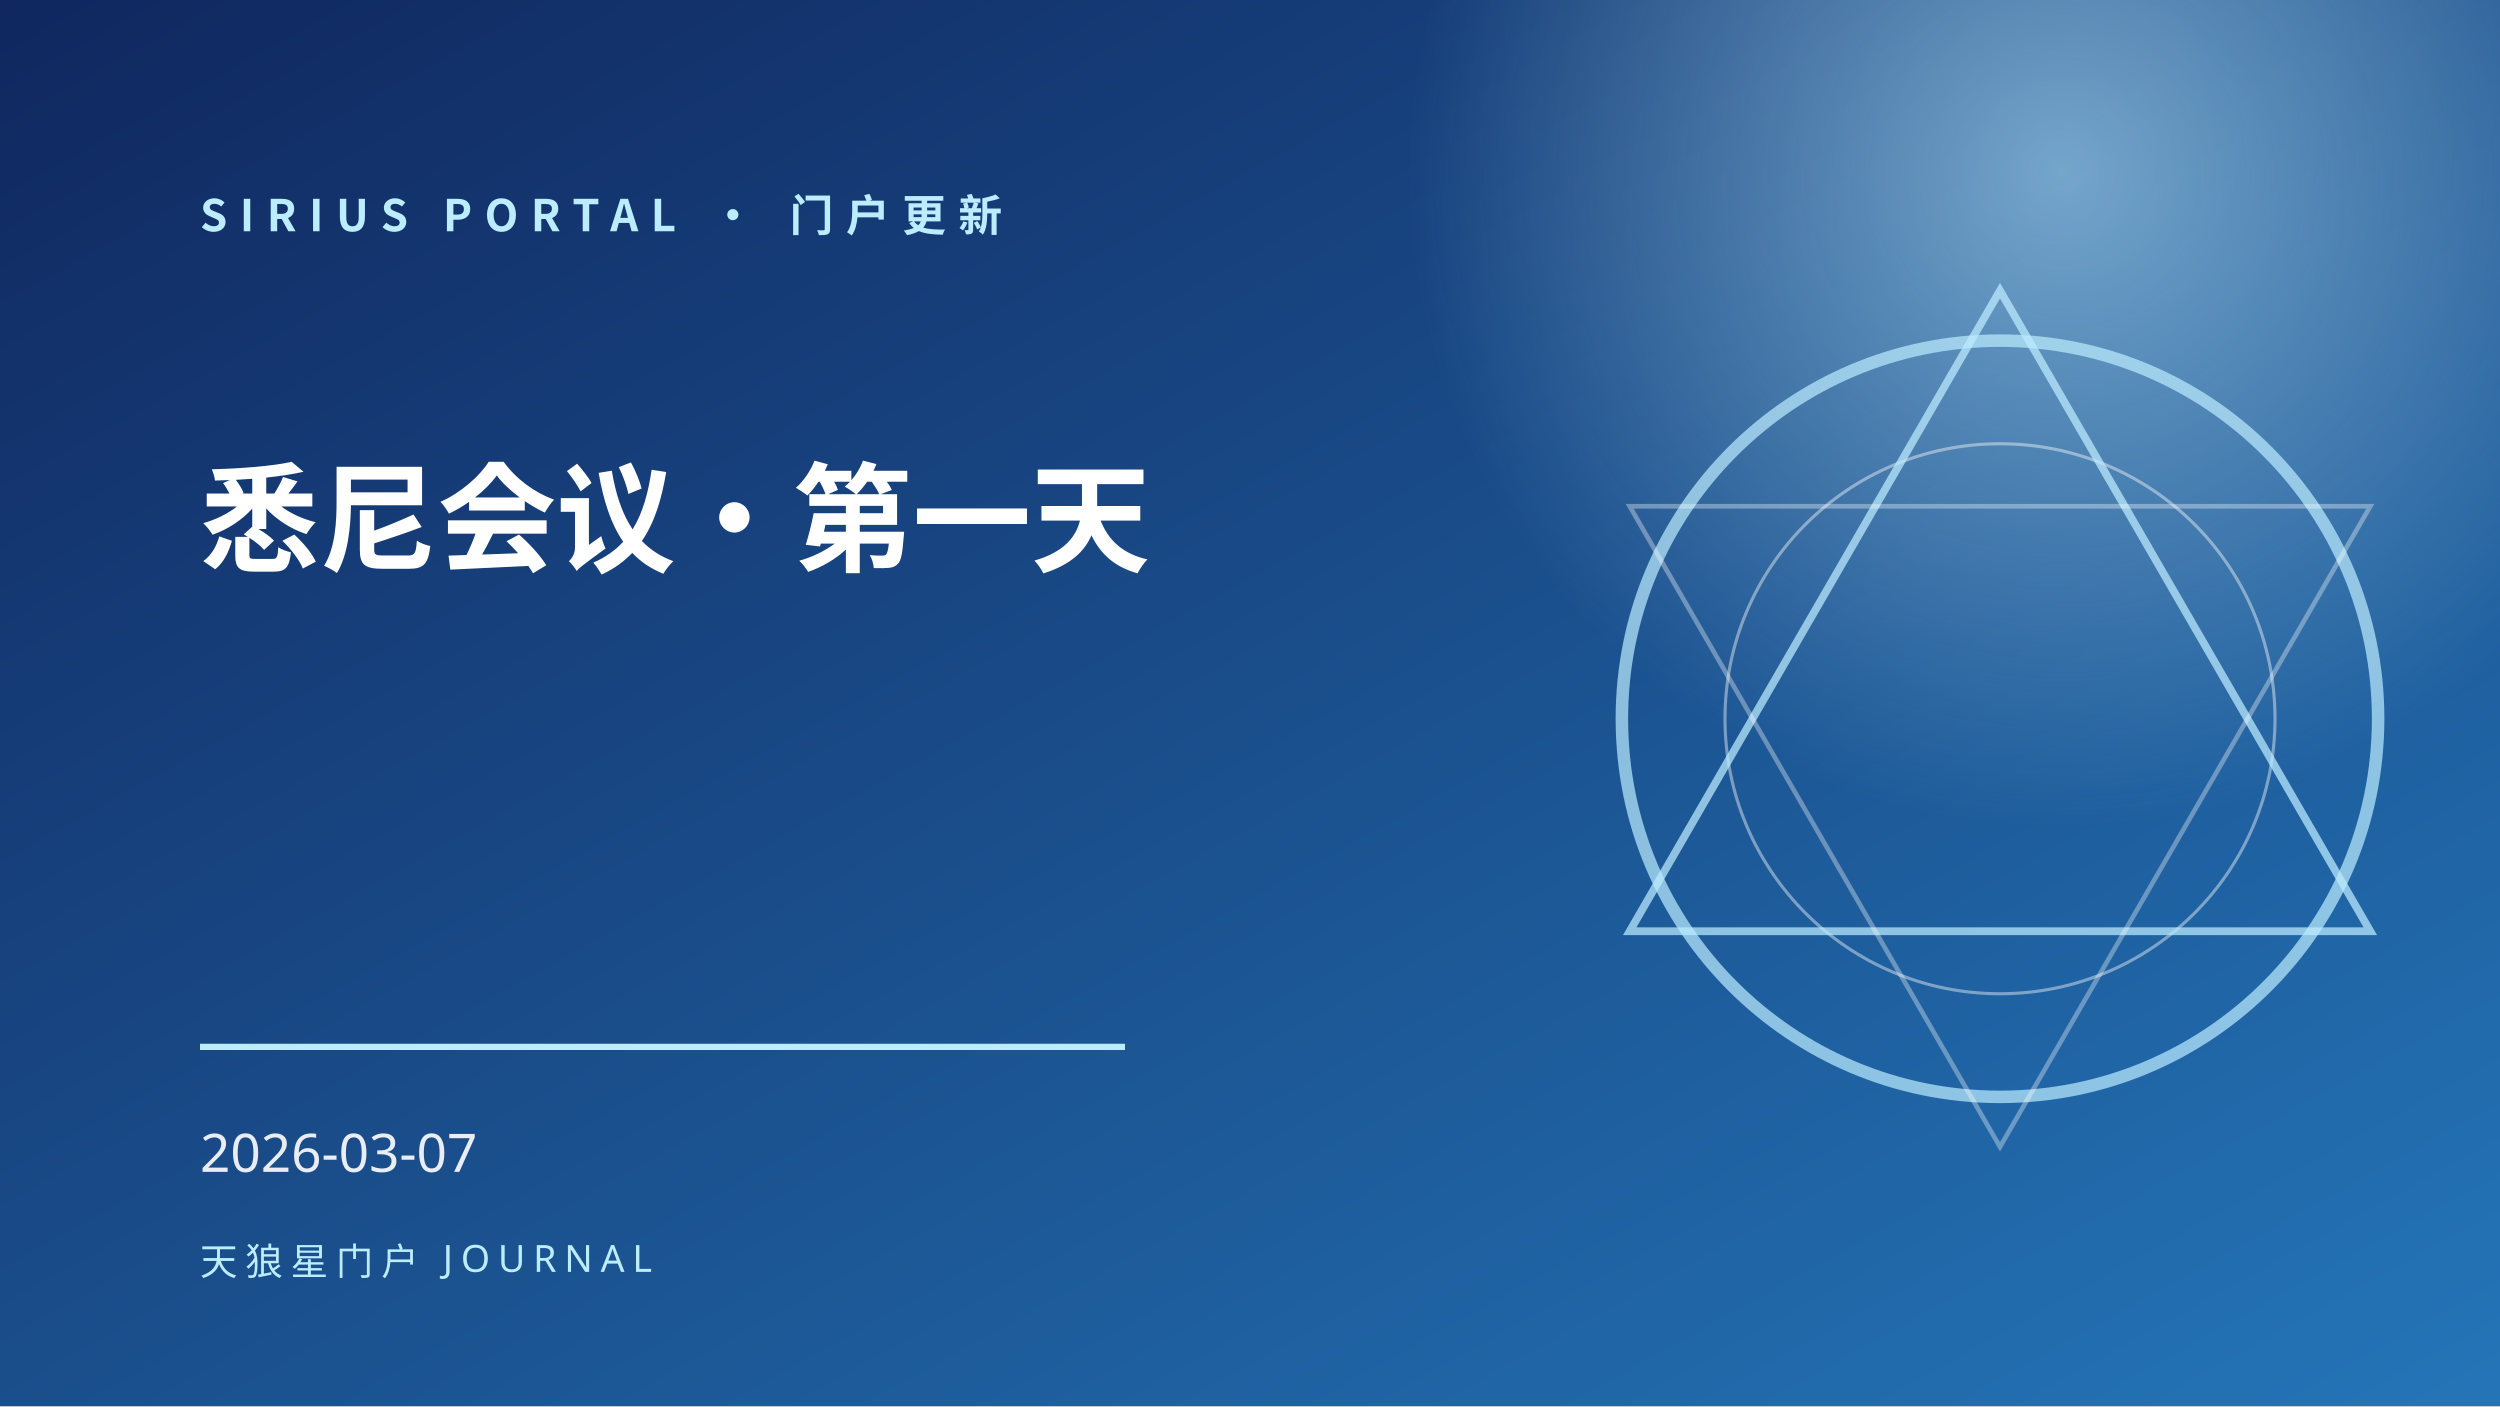
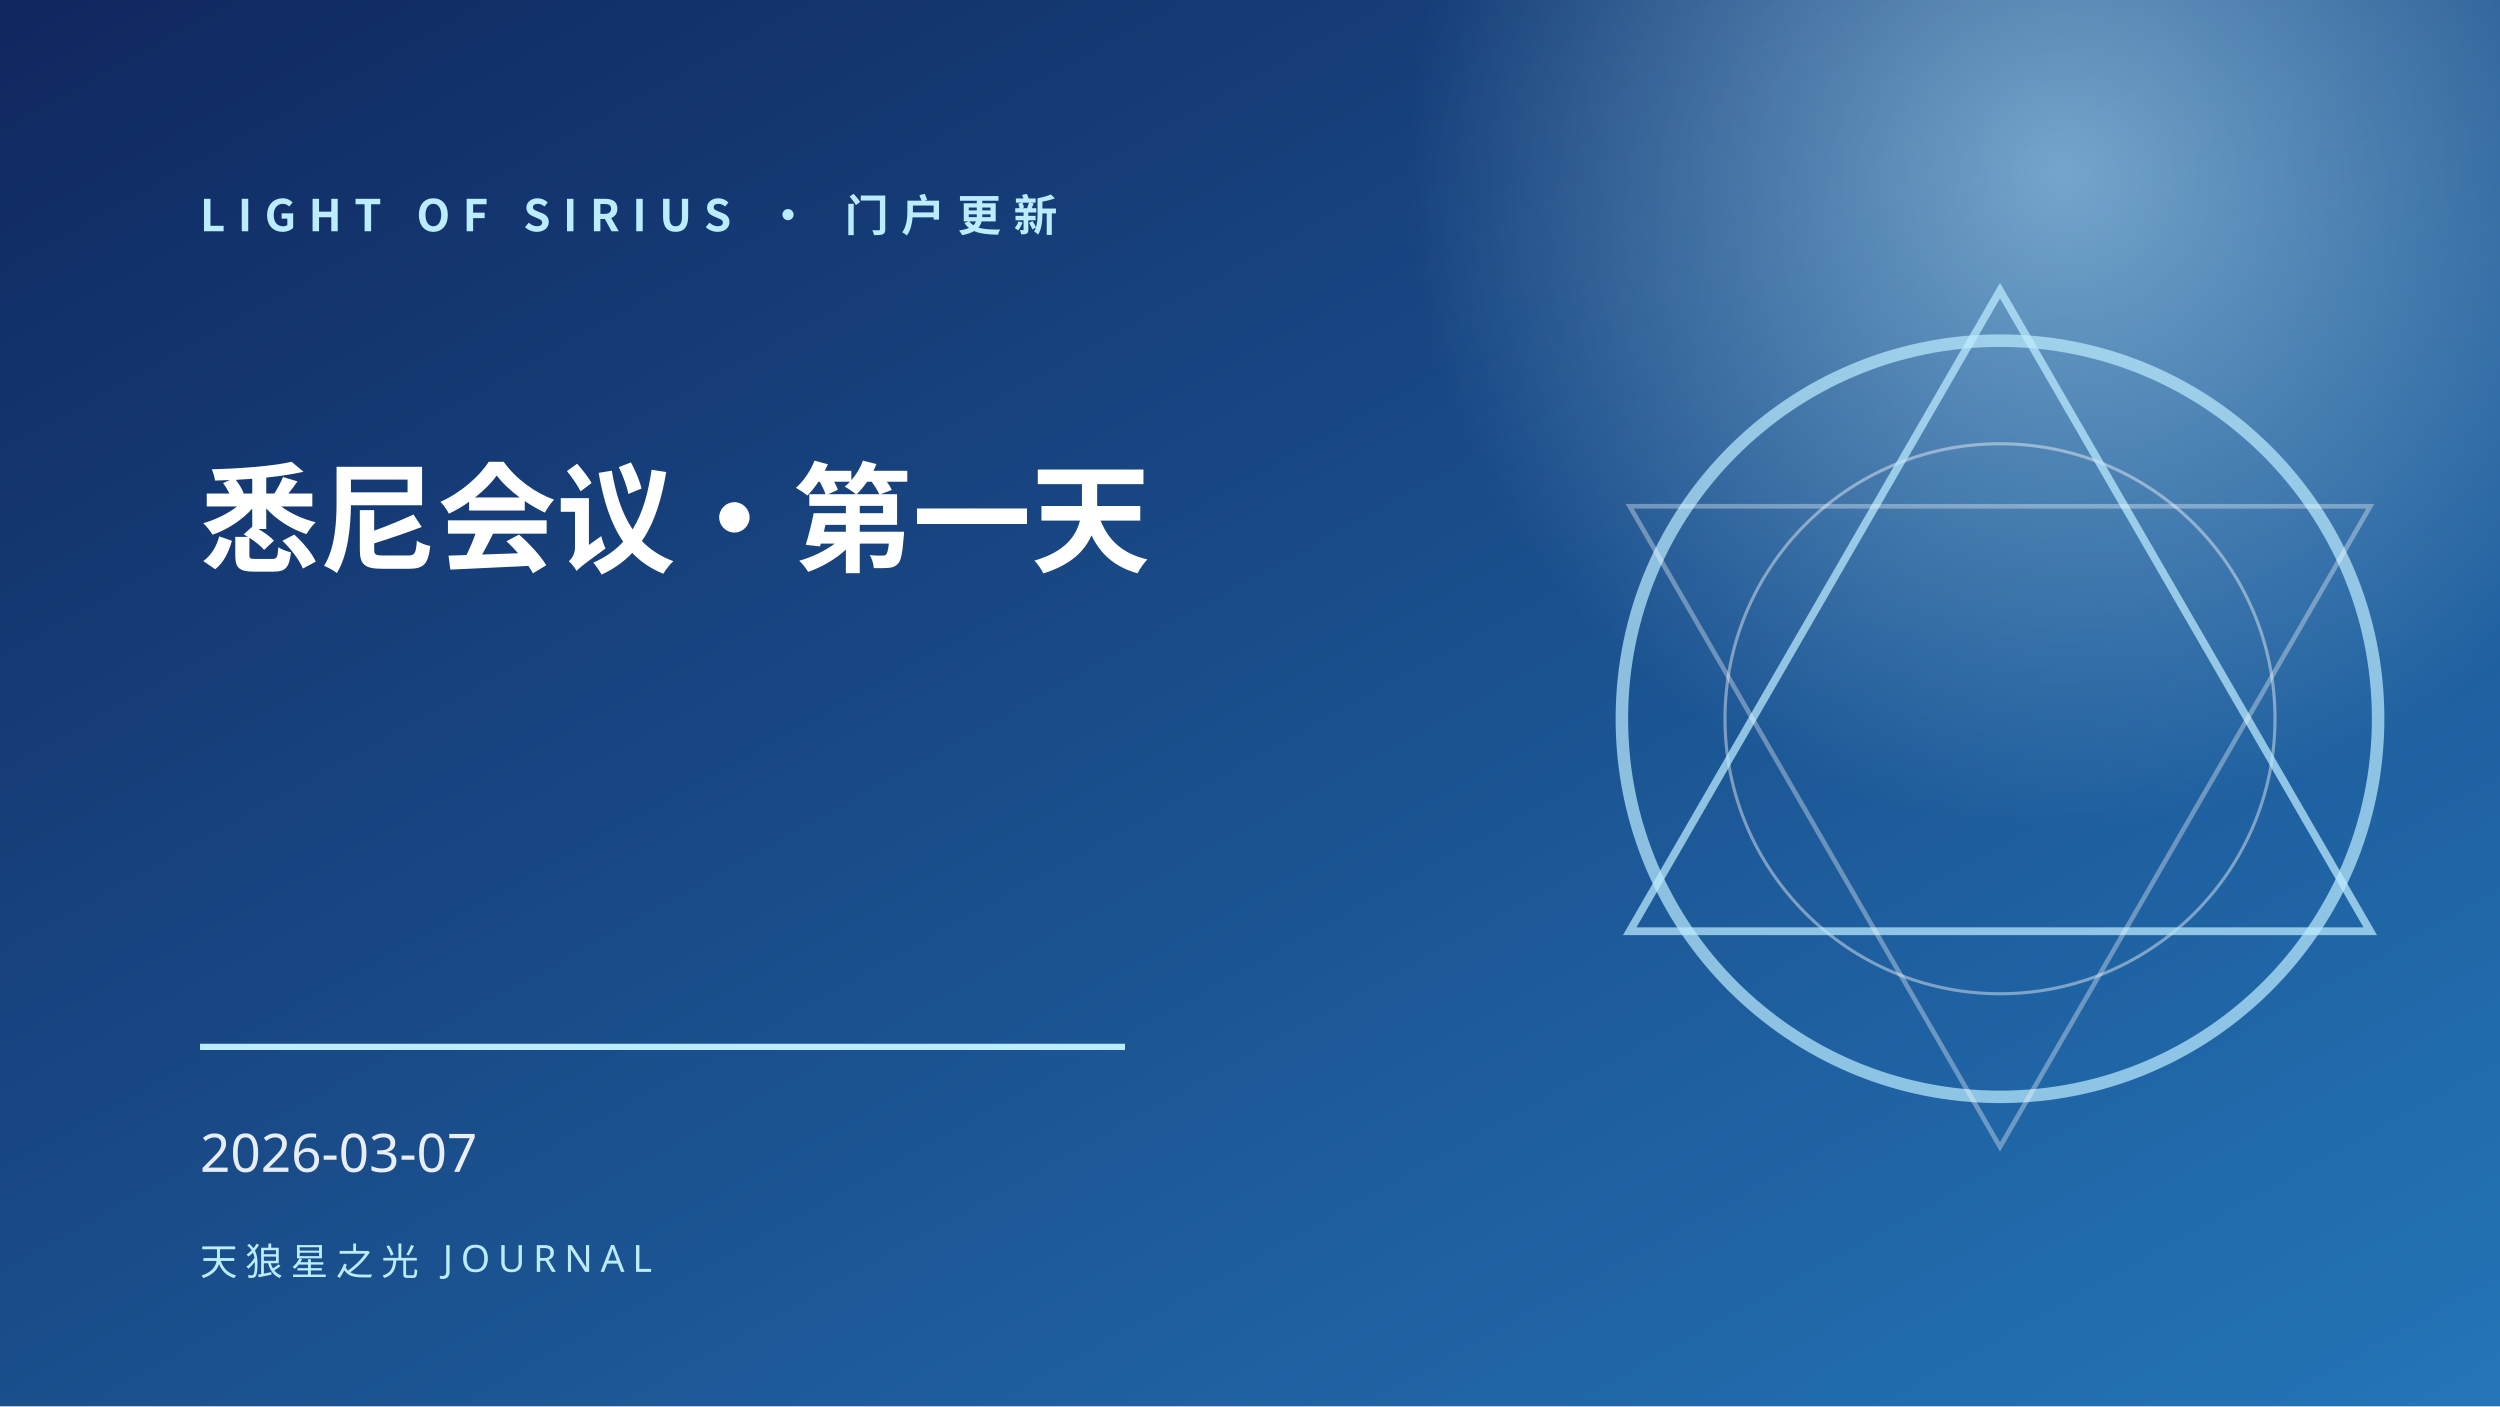
<svg xmlns="http://www.w3.org/2000/svg" width="1600" height="900" viewBox="0 0 1600 900" role="img" aria-label="悉尼会议・第一天">
  <defs>
    <linearGradient id="bg" x1="0" y1="0" x2="1" y2="1">
      <stop stop-color="#10275f" />
      <stop offset="1" stop-color="#2475b8" />
    </linearGradient>
    <radialGradient id="glow">
      <stop stop-color="#bcecff" stop-opacity=".56" />
      <stop offset="1" stop-color="#bcecff" stop-opacity="0" />
    </radialGradient>
  </defs>
  <rect width="1600" height="900" fill="url(#bg)" />
  <circle cx="1320" cy="110" r="420" fill="url(#glow)" />
  <circle cx="1280" cy="460" r="242" fill="none" stroke="#bcecff" stroke-width="8" opacity=".7" />
  <circle cx="1280" cy="460" r="176" fill="none" stroke="white" stroke-width="2" opacity=".42" />
  <path d="M1280 186 1517 596 1043 596Z" fill="none" stroke="#bcecff" stroke-width="5" opacity=".72" />
  <path d="M1043 324 1517 324 1280 734Z" fill="none" stroke="white" stroke-width="3" opacity=".34" />
-   <text x="128" y="148" fill="#bcecff" font-family="Microsoft YaHei, Noto Sans CJK SC, sans-serif" font-size="28" font-weight="700" letter-spacing="8">SIRIUS PORTAL · 门户更新</text>
+   <text x="128" y="148" fill="#bcecff" font-family="Microsoft YaHei, Noto Sans CJK SC, sans-serif" font-size="28" font-weight="700" letter-spacing="8">LIGHT OF SIRIUS · 门户更新</text>
  <text x="128" y="360" fill="white" font-family="STKaiti, KaiTi, Microsoft YaHei, serif" font-size="76" font-weight="700">
    <tspan x="128" dy="0">悉尼会议・第一天</tspan>
  </text>
  <line x1="128" y1="670" x2="720" y2="670" stroke="#bcecff" stroke-width="4" />
  <text x="128" y="750" fill="white" opacity=".9" font-family="Microsoft YaHei, sans-serif" font-size="34">2026-03-07</text>
-   <text x="128" y="816" fill="#bcecff" font-family="Microsoft YaHei, sans-serif" font-size="24" letter-spacing="5">天狼星门户 JOURNAL</text>
+   <text x="128" y="816" fill="#bcecff" font-family="Microsoft YaHei, sans-serif" font-size="24" letter-spacing="5">天狼星之光 JOURNAL</text>
</svg>
